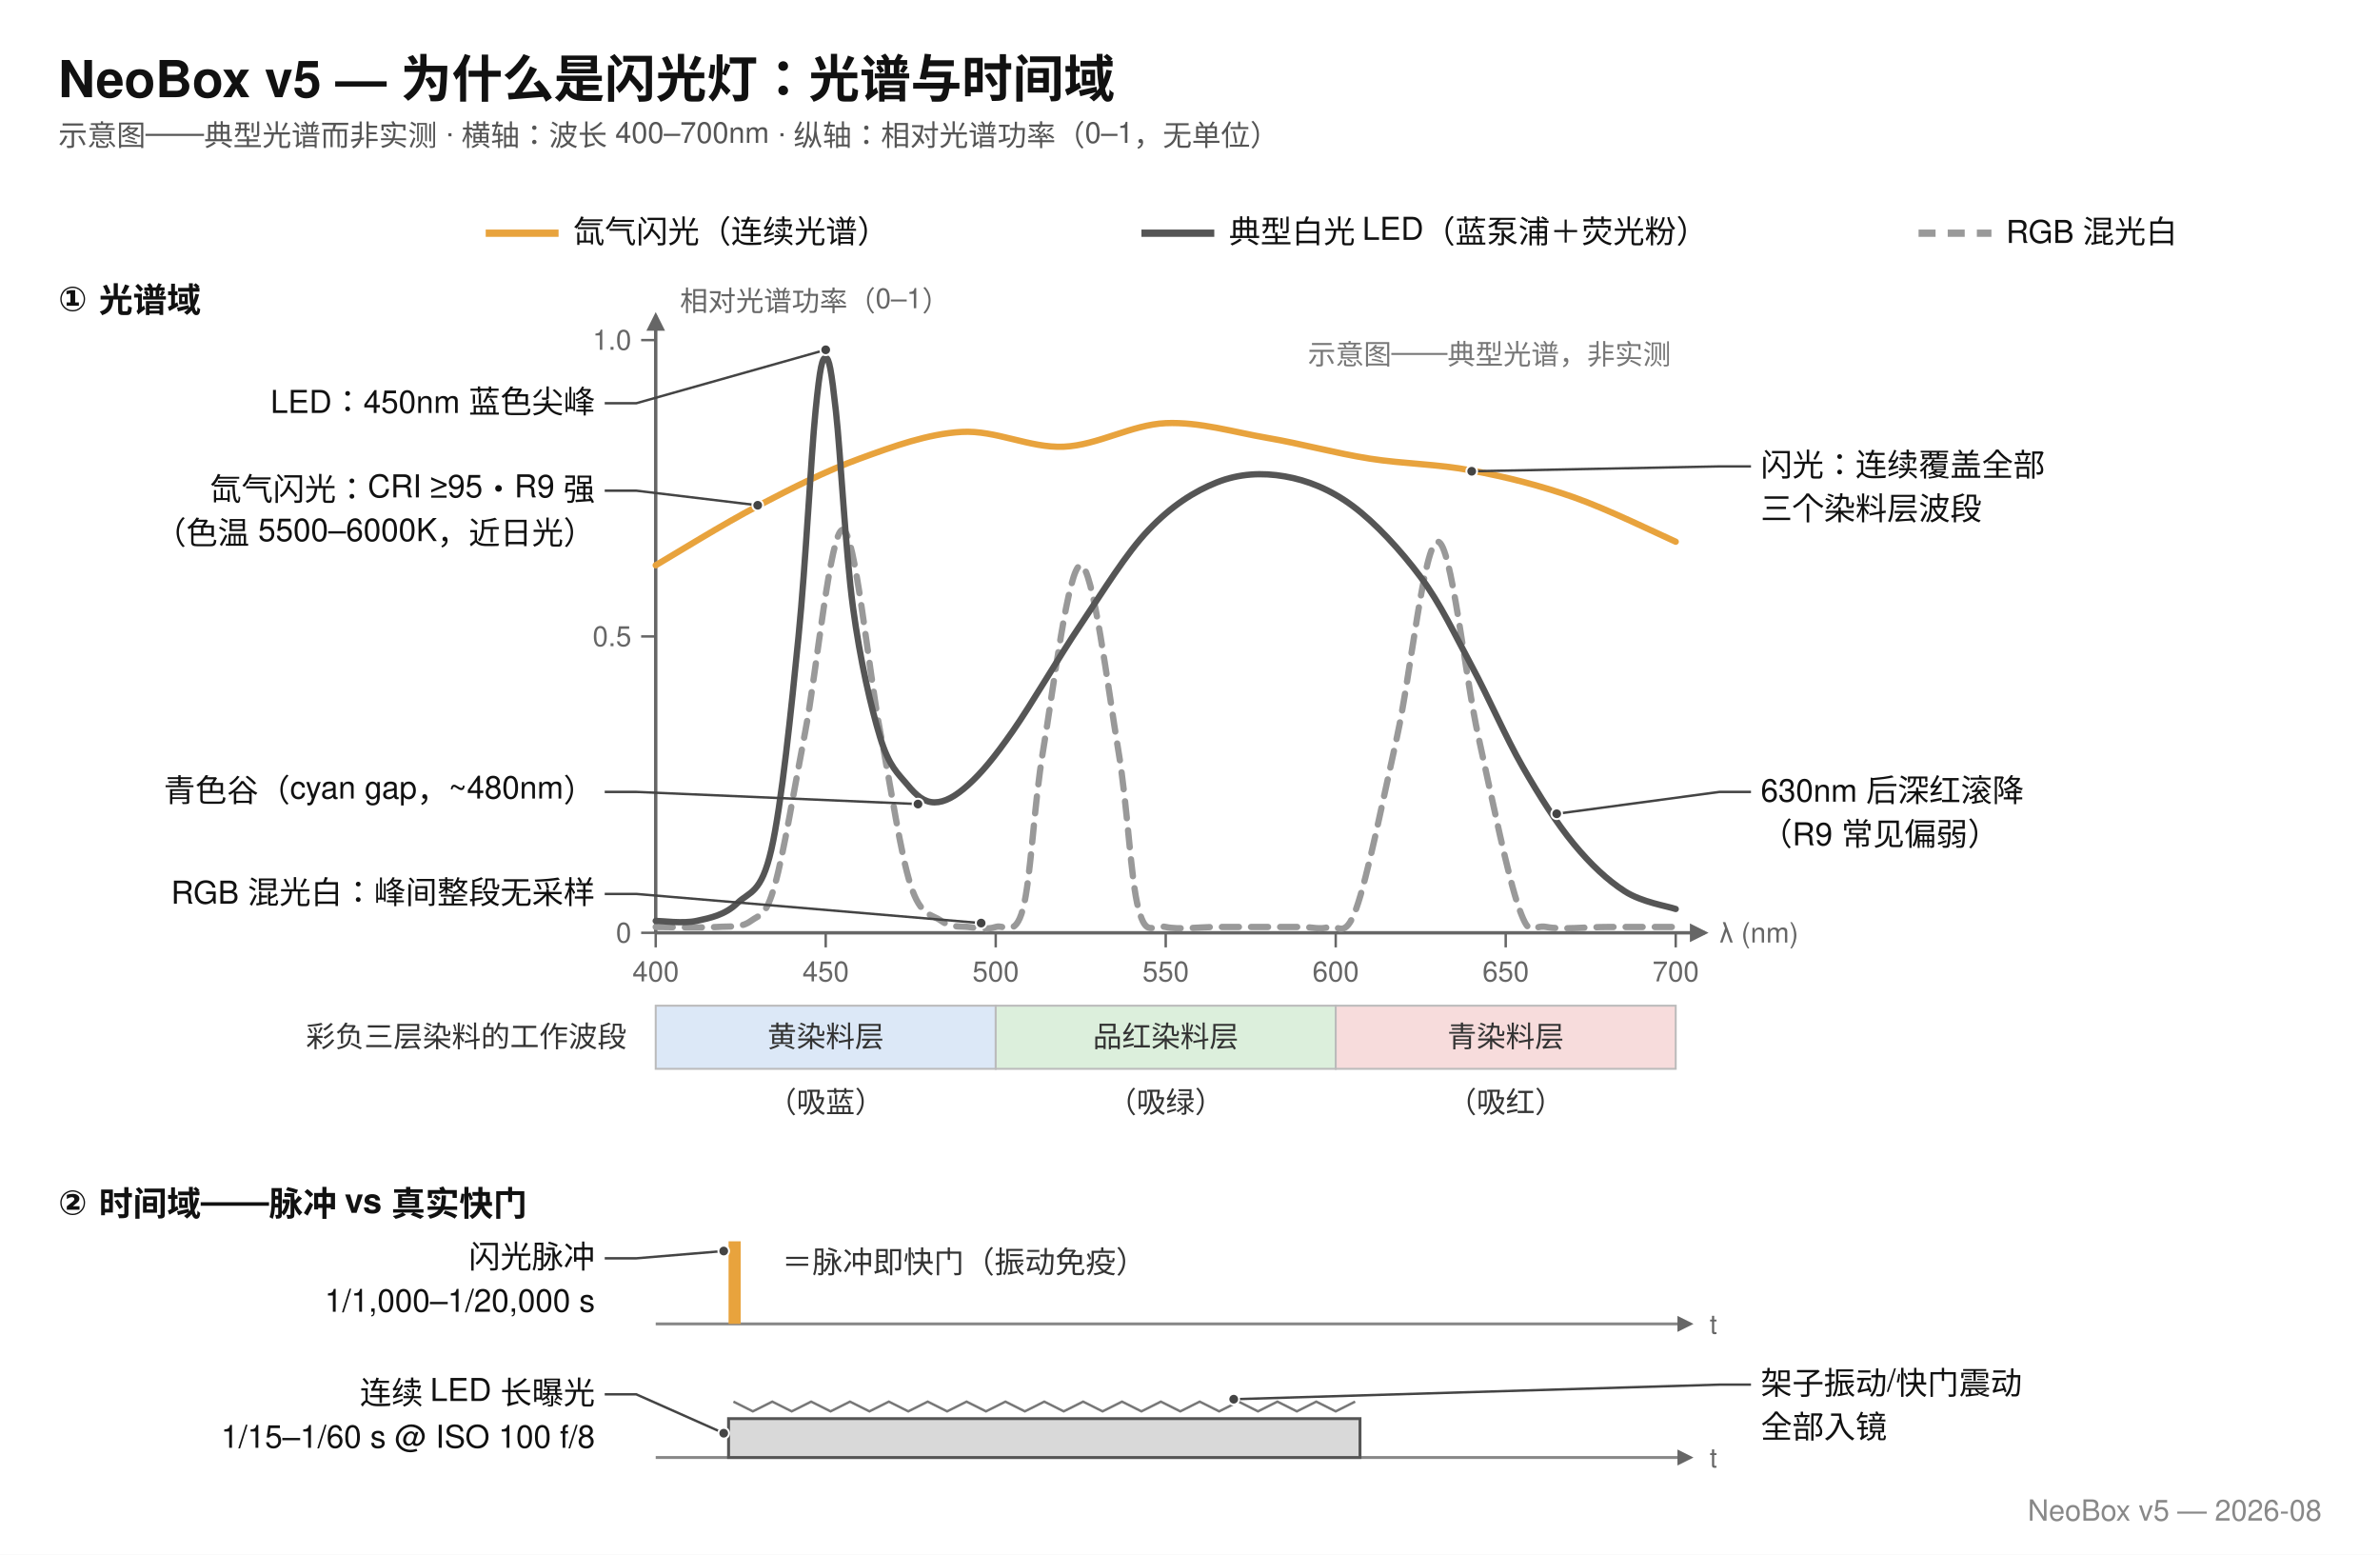
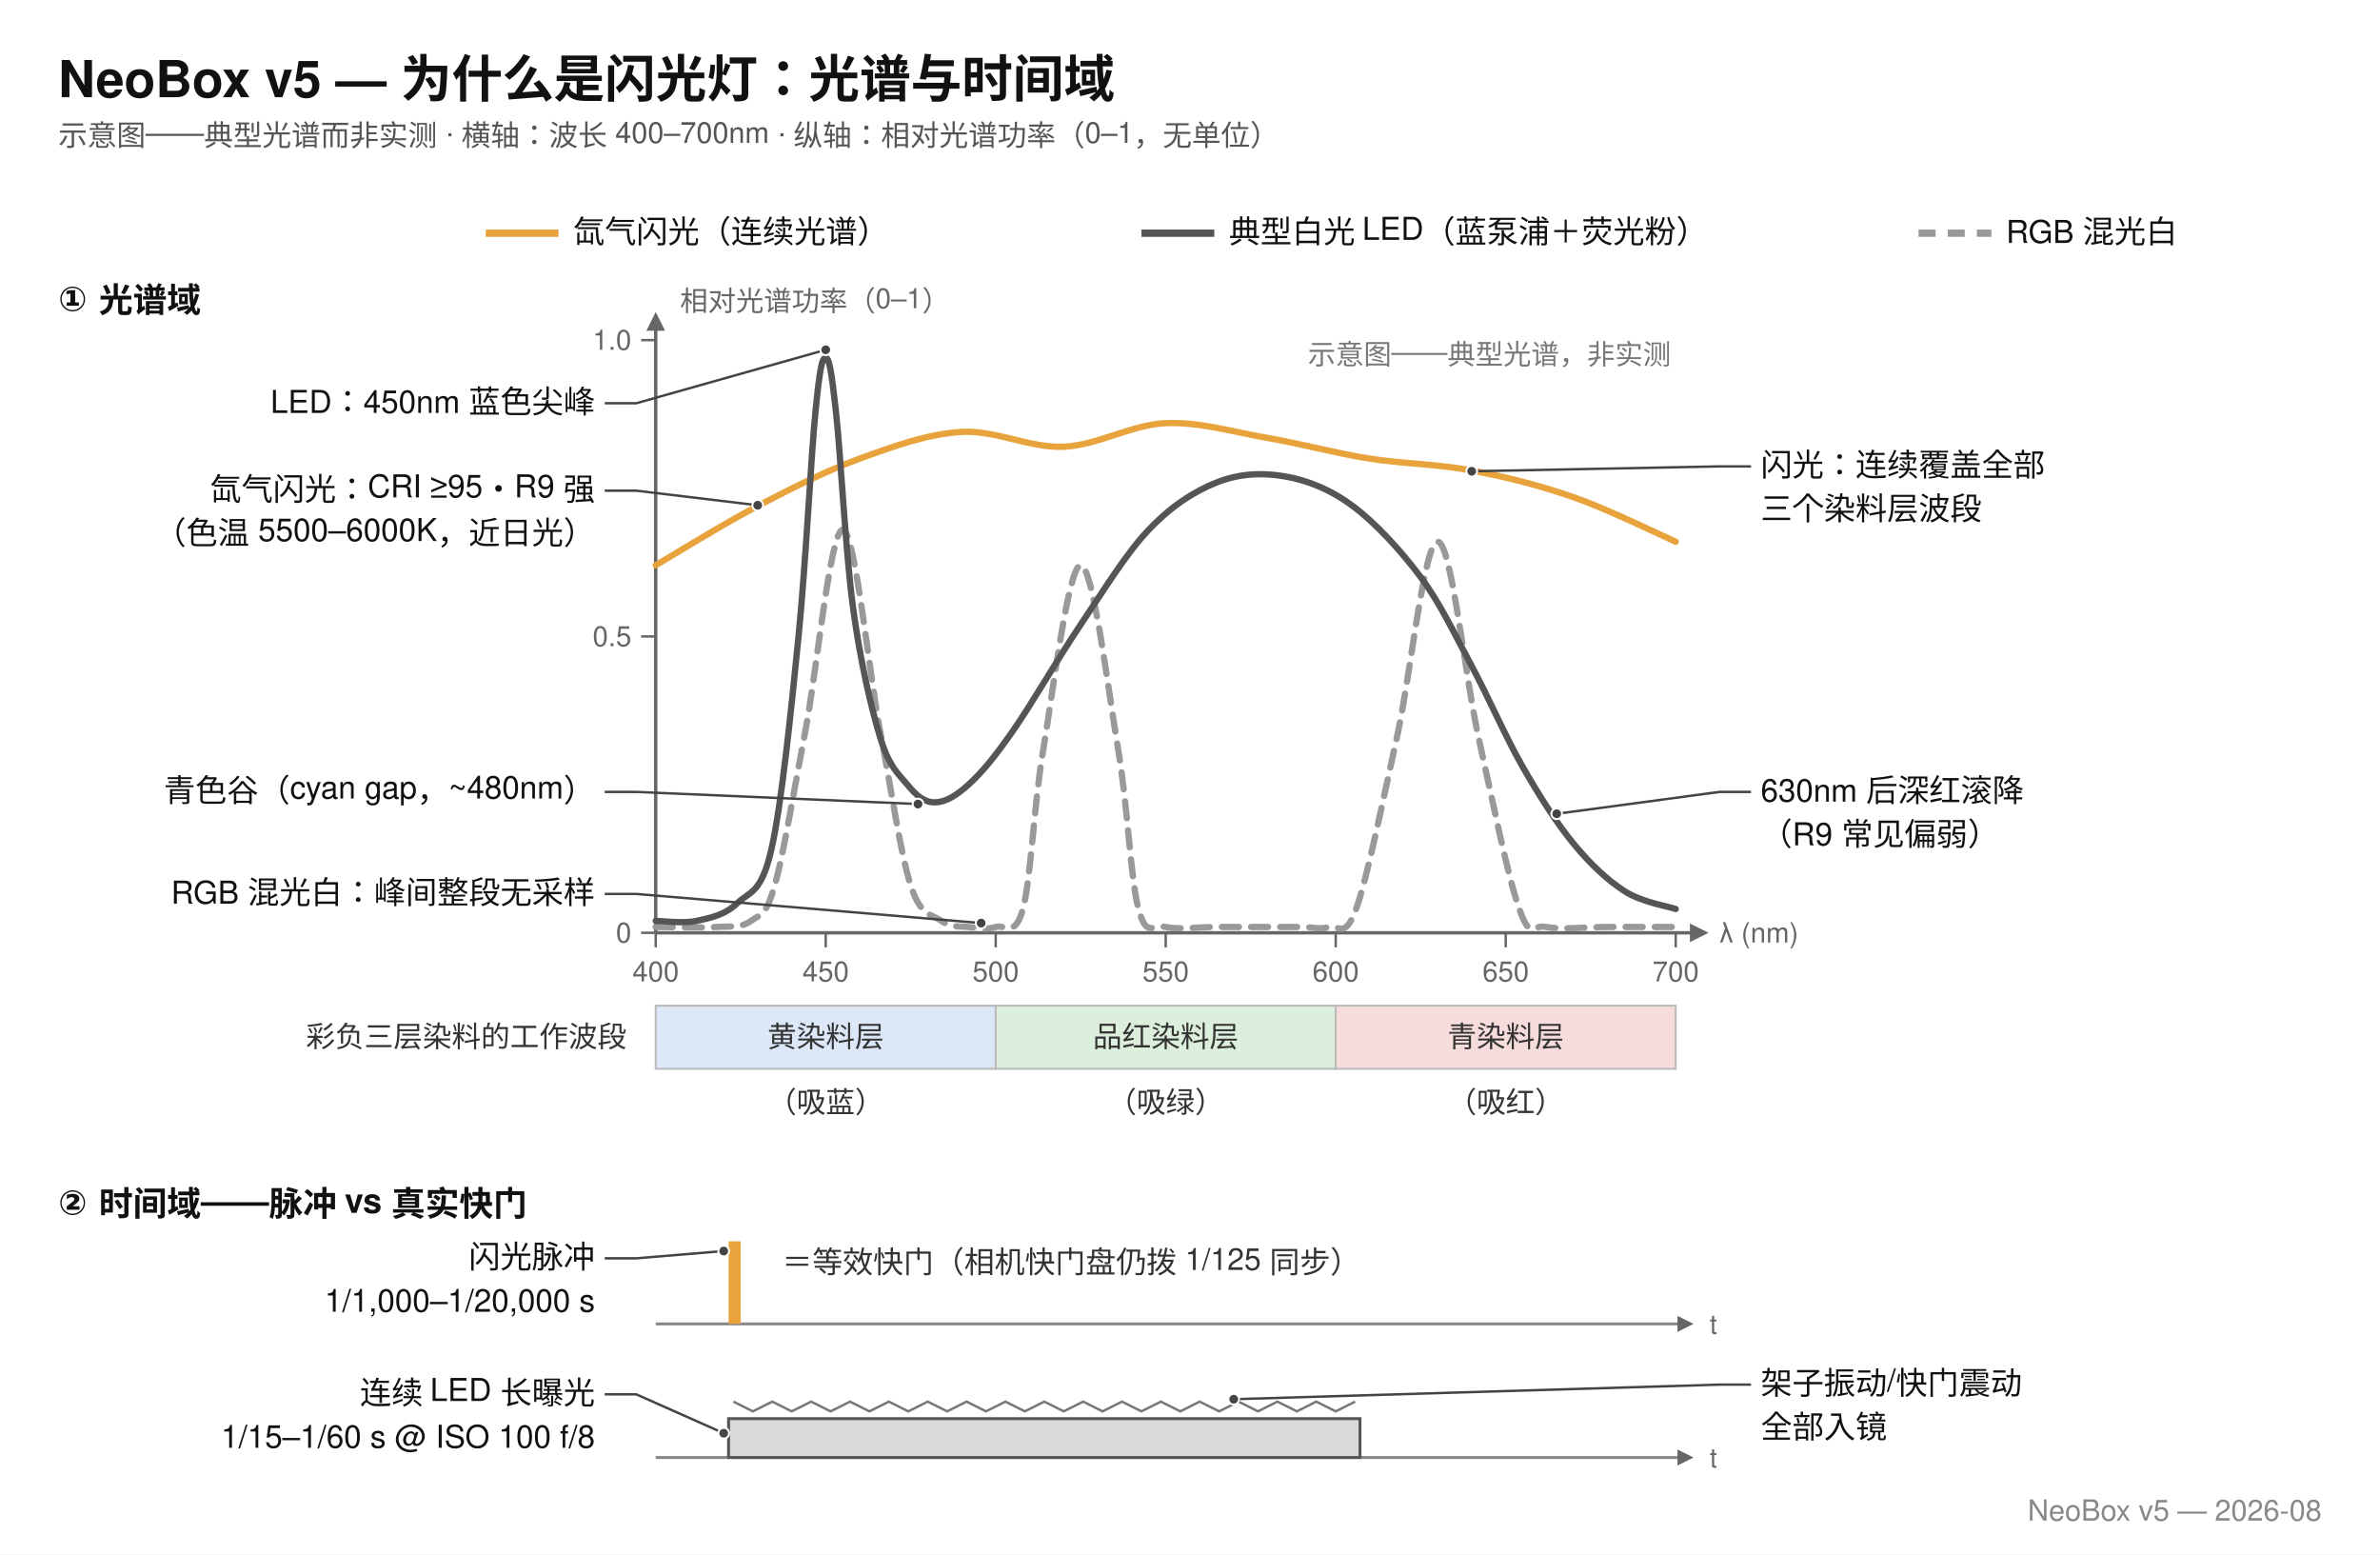
<svg xmlns="http://www.w3.org/2000/svg" width="980" height="640" viewBox="0 0 980 640" font-family="Helvetica, Arial, sans-serif">
  <rect width="980" height="640" fill="#ffffff" />
  <defs>
    <marker id="mg" viewBox="0 0 10 10" refX="8" refY="5" markerWidth="5.5" markerHeight="5.5" orient="auto">
      <path d="M0,0 L10,5 L0,10 z" fill="#666" />
    </marker>
  </defs>
  <text x="24" y="40" font-size="21" fill="#111" font-weight="bold">NeoBox v5 — 为什么是闪光灯：光谱与时间域</text>
  <text x="24" y="60" font-size="12" fill="#555">示意图——典型光谱而非实测 · 横轴：波长 400–700nm · 纵轴：相对光谱功率（0–1，无单位）</text>
  <line x1="200" y1="96" x2="230" y2="96" stroke="#e8a33d" stroke-width="3" />
  <text x="236" y="100" font-size="13" fill="#111">氙气闪光（连续光谱）</text>
  <line x1="470" y1="96" x2="500" y2="96" stroke="#555" stroke-width="3" />
  <text x="506" y="100" font-size="13" fill="#111">典型白光 LED（蓝泵浦＋荧光粉）</text>
  <line x1="790" y1="96" x2="820" y2="96" stroke="#999" stroke-width="3" stroke-dasharray="7,5" />
  <text x="826" y="100" font-size="13" fill="#111">RGB 混光白</text>
  <text x="24" y="128" font-size="14" fill="#111" font-weight="bold">① 光谱域</text>
  <text x="280" y="128" font-size="11.5" fill="#666">相对光谱功率（0–1）</text>
  <line x1="270.0" y1="384.0" x2="702" y2="384.0" stroke="#666" stroke-width="1.4" marker-end="url(#mg)" />
  <line x1="270.0" y1="384.0" x2="270.0" y2="130" stroke="#666" stroke-width="1.4" marker-end="url(#mg)" />
  <text x="708" y="388" font-size="11.5" fill="#666">λ (nm)</text>
  <line x1="270.0" y1="384.0" x2="270.0" y2="390.0" stroke="#666" stroke-width="1" />
  <text x="270.0" y="404" font-size="11.5" fill="#666" text-anchor="middle">400</text>
  <line x1="340.0" y1="384.0" x2="340.0" y2="390.0" stroke="#666" stroke-width="1" />
  <text x="340.0" y="404" font-size="11.5" fill="#666" text-anchor="middle">450</text>
  <line x1="410.0" y1="384.0" x2="410.0" y2="390.0" stroke="#666" stroke-width="1" />
  <text x="410.0" y="404" font-size="11.5" fill="#666" text-anchor="middle">500</text>
  <line x1="480.0" y1="384.0" x2="480.0" y2="390.0" stroke="#666" stroke-width="1" />
  <text x="480.0" y="404" font-size="11.5" fill="#666" text-anchor="middle">550</text>
  <line x1="550.0" y1="384.0" x2="550.0" y2="390.0" stroke="#666" stroke-width="1" />
  <text x="550.0" y="404" font-size="11.5" fill="#666" text-anchor="middle">600</text>
  <line x1="620.0" y1="384.0" x2="620.0" y2="390.0" stroke="#666" stroke-width="1" />
  <text x="620.0" y="404" font-size="11.5" fill="#666" text-anchor="middle">650</text>
  <line x1="690.0" y1="384.0" x2="690.0" y2="390.0" stroke="#666" stroke-width="1" />
  <text x="690.0" y="404" font-size="11.5" fill="#666" text-anchor="middle">700</text>
  <line x1="264.0" y1="384.0" x2="270.0" y2="384.0" stroke="#666" stroke-width="1" />
  <text x="260.0" y="388.0" font-size="11.5" fill="#666" text-anchor="end">0</text>
  <line x1="264.0" y1="262.0" x2="270.0" y2="262.0" stroke="#666" stroke-width="1" />
  <text x="260.0" y="266.0" font-size="11.5" fill="#666" text-anchor="end">0.5</text>
  <line x1="264.0" y1="140.0" x2="270.0" y2="140.0" stroke="#666" stroke-width="1" />
  <text x="260.0" y="144.0" font-size="11.5" fill="#666" text-anchor="end">1.0</text>
  <rect x="270.0" y="414" width="140.0" height="26" fill="#dce8f7" stroke="#bbbbbb" stroke-width="0.8" />
  <text x="340.0" y="431" font-size="12" fill="#333" text-anchor="middle">黄染料层</text>
  <text x="340.0" y="458" font-size="12" fill="#333" text-anchor="middle">（吸蓝）</text>
  <rect x="410.0" y="414" width="140.0" height="26" fill="#dcefdc" stroke="#bbbbbb" stroke-width="0.8" />
  <text x="480.0" y="431" font-size="12" fill="#333" text-anchor="middle">品红染料层</text>
  <text x="480.0" y="458" font-size="12" fill="#333" text-anchor="middle">（吸绿）</text>
  <rect x="550.0" y="414" width="140.0" height="26" fill="#f7dcdc" stroke="#bbbbbb" stroke-width="0.8" />
  <text x="620.0" y="431" font-size="12" fill="#333" text-anchor="middle">青染料层</text>
  <text x="620.0" y="458" font-size="12" fill="#333" text-anchor="middle">（吸红）</text>
  <text x="258" y="431" font-size="12" fill="#333" text-anchor="end">彩负三层染料的工作波段</text>
  <path d="M270.0,381.6 C274.2,381.6 288.7,382.0 295.2,381.6 C301.7,381.2 305.2,382.0 309.2,379.1 C313.2,376.2 315.3,377.5 319.0,364.5 C322.7,351.5 326.9,325.4 331.6,301.0 C336.3,276.6 341.9,218.1 347.0,218.1 C352.1,218.1 357.7,276.6 362.4,301.0 C367.1,325.4 370.8,351.5 375.0,364.5 C379.2,377.5 383.6,376.2 387.6,379.1 C391.6,382.0 395.1,381.2 398.8,381.6 C402.5,382.0 406.3,382.8 410.0,381.6 C413.7,380.4 417.9,386.4 421.2,374.2 C424.5,362.0 425.6,332.0 429.6,308.4 C433.6,284.8 439.9,232.7 445.0,232.7 C450.1,232.7 456.4,284.8 460.4,308.4 C464.4,332.0 465.5,362.0 468.8,374.2 C472.1,386.4 474.6,380.4 480.0,381.6 C485.4,382.8 494.0,381.6 501.0,381.6 C508.0,381.6 516.2,381.6 522.0,381.6 C527.8,381.6 531.8,381.6 536.0,381.6 C540.2,381.6 543.5,382.8 547.2,381.6 C550.9,380.4 553.7,387.2 558.4,374.2 C563.1,361.2 569.6,328.7 575.2,303.5 C580.8,278.3 586.4,223.0 592.0,223.0 C597.6,223.0 603.2,278.3 608.8,303.5 C614.4,328.7 620.9,361.2 625.6,374.2 C630.3,387.2 630.7,380.4 636.8,381.6 C642.9,382.8 653.1,381.6 662.0,381.6 C670.9,381.6 685.3,381.6 690.0,381.6" fill="none" stroke="#999" stroke-width="2.6" stroke-linecap="round" stroke-dasharray="7,5" />
  <path d="M270.0,232.7 C277.0,228.6 298.0,215.6 312.0,208.3 C326.0,201.0 340.0,193.9 354.0,188.8 C368.0,183.7 382.0,178.6 396.0,177.8 C410.0,177.0 424.0,184.5 438.0,183.9 C452.0,183.3 466.0,174.8 480.0,174.2 C494.0,173.6 508.0,177.9 522.0,180.3 C536.0,182.7 550.0,186.6 564.0,188.8 C578.0,191.0 592.0,191.0 606.0,193.7 C620.0,196.3 634.0,199.8 648.0,204.7 C662.0,209.6 683.0,219.9 690.0,223.0" fill="none" stroke="#e8a33d" stroke-width="2.6" stroke-linecap="round" />
  <path d="M270.0,379.1 C272.8,379.1 281.2,380.3 286.8,379.1 C292.4,377.9 298.5,376.7 303.6,371.8 C308.7,366.9 313.4,368.1 317.6,349.8 C321.8,331.5 325.8,292.1 328.8,262.0 C331.8,231.9 333.9,188.4 335.8,169.3 C337.7,150.2 338.6,147.3 340.0,147.3 C341.4,147.3 342.3,152.2 344.2,169.3 C346.1,186.4 348.2,227.4 351.2,249.8 C354.2,272.2 358.7,291.3 362.4,303.5 C366.1,315.7 369.9,318.5 373.6,323.0 C377.3,327.5 380.6,330.3 384.8,330.3 C389.0,330.3 393.4,327.9 398.8,323.0 C404.2,318.1 409.3,312.0 417.0,301.0 C424.7,290.0 435.7,270.9 445.0,257.1 C454.3,243.3 463.7,227.8 473.0,218.1 C482.3,208.3 491.7,202.3 501.0,198.6 C510.3,194.9 519.7,194.5 529.0,196.1 C538.3,197.7 547.7,201.4 557.0,208.3 C566.3,215.2 576.8,226.6 585.0,237.6 C593.2,248.6 599.0,261.2 606.0,274.2 C613.0,287.2 620.0,303.5 627.0,315.7 C634.0,327.9 641.0,338.9 648.0,347.4 C655.0,355.9 662.0,362.4 669.0,366.9 C676.0,371.4 686.5,373.0 690.0,374.2" fill="none" stroke="#555" stroke-width="2.6" stroke-linecap="round" />
  <text x="688" y="150" font-size="11.5" fill="#777" text-anchor="end">示意图——典型光谱，非实测</text>
  <text x="245" y="170" font-size="13" fill="#111" text-anchor="end">LED：450nm 蓝色尖峰</text>
  <polyline points="249,166 262,166 340,144" fill="none" stroke="#444" stroke-width="1" />
  <circle cx="340" cy="144" r="2.2" fill="#444" stroke="#ffffff" stroke-width="0.8" />
  <text x="245" y="206" font-size="13" fill="#111" text-anchor="end">氙气闪光：CRI ≥95・R9 强</text>
  <text x="245" y="224" font-size="13" fill="#111" text-anchor="end">（色温 5500–6000K，近日光）</text>
  <polyline points="249,202 262,202 312,208" fill="none" stroke="#444" stroke-width="1" />
  <circle cx="312" cy="208" r="2.2" fill="#444" stroke="#ffffff" stroke-width="0.8" />
  <text x="245" y="330" font-size="13" fill="#111" text-anchor="end">青色谷（cyan gap，~480nm）</text>
  <polyline points="249,326 262,326 378,331" fill="none" stroke="#444" stroke-width="1" />
  <circle cx="378" cy="331" r="2.2" fill="#444" stroke="#ffffff" stroke-width="0.8" />
  <text x="245" y="372" font-size="13" fill="#111" text-anchor="end">RGB 混光白：峰间整段无采样</text>
  <polyline points="249,368 262,368 404,380" fill="none" stroke="#444" stroke-width="1" />
  <circle cx="404" cy="380" r="2.2" fill="#444" stroke="#ffffff" stroke-width="0.8" />
  <text x="725" y="196" font-size="13" fill="#111">闪光：连续覆盖全部</text>
  <text x="725" y="214" font-size="13" fill="#111">三个染料层波段</text>
  <polyline points="721,192 708,192 606,194" fill="none" stroke="#444" stroke-width="1" />
  <circle cx="606" cy="194" r="2.2" fill="#444" stroke="#ffffff" stroke-width="0.8" />
  <text x="725" y="330" font-size="13" fill="#111">630nm 后深红滚降</text>
  <text x="725" y="348" font-size="13" fill="#111">（R9 常见偏弱）</text>
  <polyline points="721,326 708,326 641,335" fill="none" stroke="#444" stroke-width="1" />
  <circle cx="641" cy="335" r="2.2" fill="#444" stroke="#ffffff" stroke-width="0.8" />
  <text x="24" y="500" font-size="14" fill="#111" font-weight="bold">② 时间域——脉冲 vs 真实快门</text>
  <line x1="270" y1="545" x2="696" y2="545" stroke="#888" stroke-width="1.2" marker-end="url(#mg)" />
  <text x="704" y="549" font-size="11" fill="#666">t</text>
  <rect x="300" y="511" width="5" height="34" fill="#e8a33d" />
-   <text x="322" y="524" font-size="12.5" fill="#333">＝脉冲即快门（振动免疫）</text>
+   <text x="322" y="524" font-size="12.5" fill="#333">＝等效快门（相机快门盘仍拨 1/125 同步）</text>
  <text x="245" y="522" font-size="13" fill="#111" text-anchor="end">闪光脉冲</text>
  <text x="245" y="540" font-size="13" fill="#111" text-anchor="end">1/1,000–1/20,000 s</text>
  <polyline points="249,518 262,518 298,515" fill="none" stroke="#444" stroke-width="1" />
  <circle cx="298" cy="515" r="2.2" fill="#444" stroke="#ffffff" stroke-width="0.8" />
  <line x1="270" y1="600" x2="696" y2="600" stroke="#888" stroke-width="1.2" marker-end="url(#mg)" />
  <text x="704" y="604" font-size="11" fill="#666">t</text>
  <rect x="300" y="584" width="260" height="16" fill="#d9d9d9" stroke="#555" stroke-width="1.2" />
  <polyline points="302,577 310,581 318,577 326,581 334,577 342,581 350,577 358,581 366,577 374,581 382,577 390,581 398,577 406,581 414,577 422,581 430,577 438,581 446,577 454,581 462,577 470,581 478,577 486,581 494,577 502,581 510,577 518,581 526,577 534,581 542,577 550,581 558,577" fill="none" stroke="#777" stroke-width="1" />
  <text x="245" y="578" font-size="13" fill="#111" text-anchor="end">连续 LED 长曝光</text>
  <text x="245" y="596" font-size="13" fill="#111" text-anchor="end">1/15–1/60 s @ ISO 100 f/8</text>
  <polyline points="249,574 262,574 298,590" fill="none" stroke="#444" stroke-width="1" />
  <circle cx="298" cy="590" r="2.2" fill="#444" stroke="#ffffff" stroke-width="0.8" />
  <text x="725" y="574" font-size="13" fill="#111">架子振动/快门震动</text>
  <text x="725" y="592" font-size="13" fill="#111">全部入镜</text>
  <polyline points="721,570 708,570 508,576" fill="none" stroke="#444" stroke-width="1" />
  <circle cx="508" cy="576" r="2.2" fill="#444" stroke="#ffffff" stroke-width="0.8" />
  <text x="956" y="626" font-size="12" fill="#888" text-anchor="end">NeoBox v5 — 2026-08</text>
</svg>
